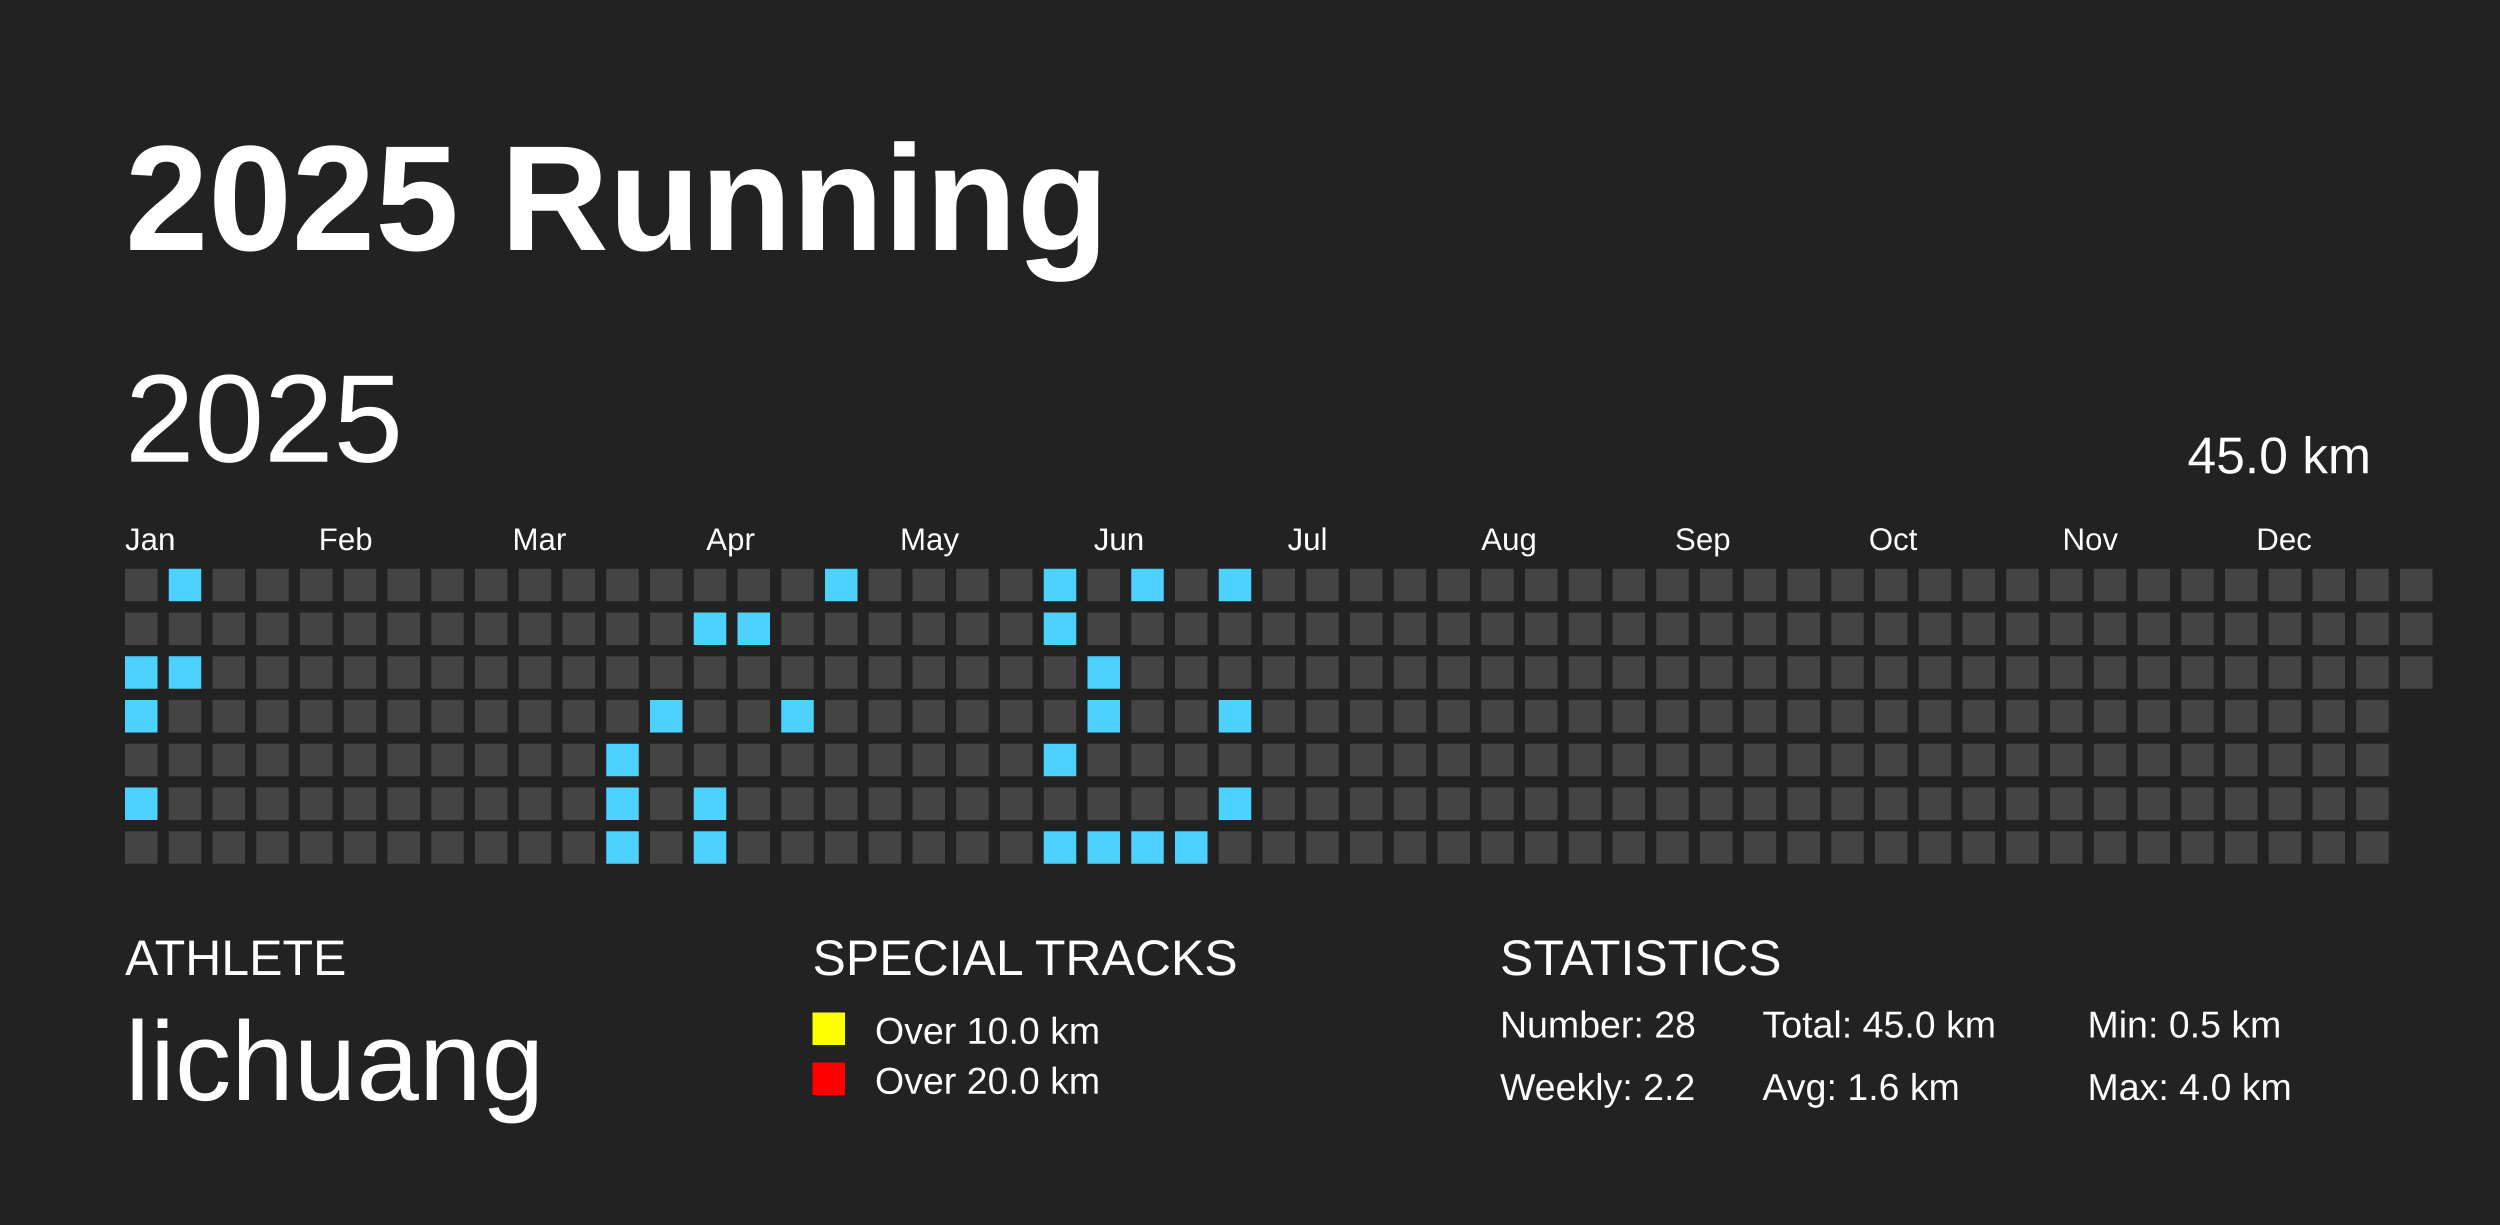
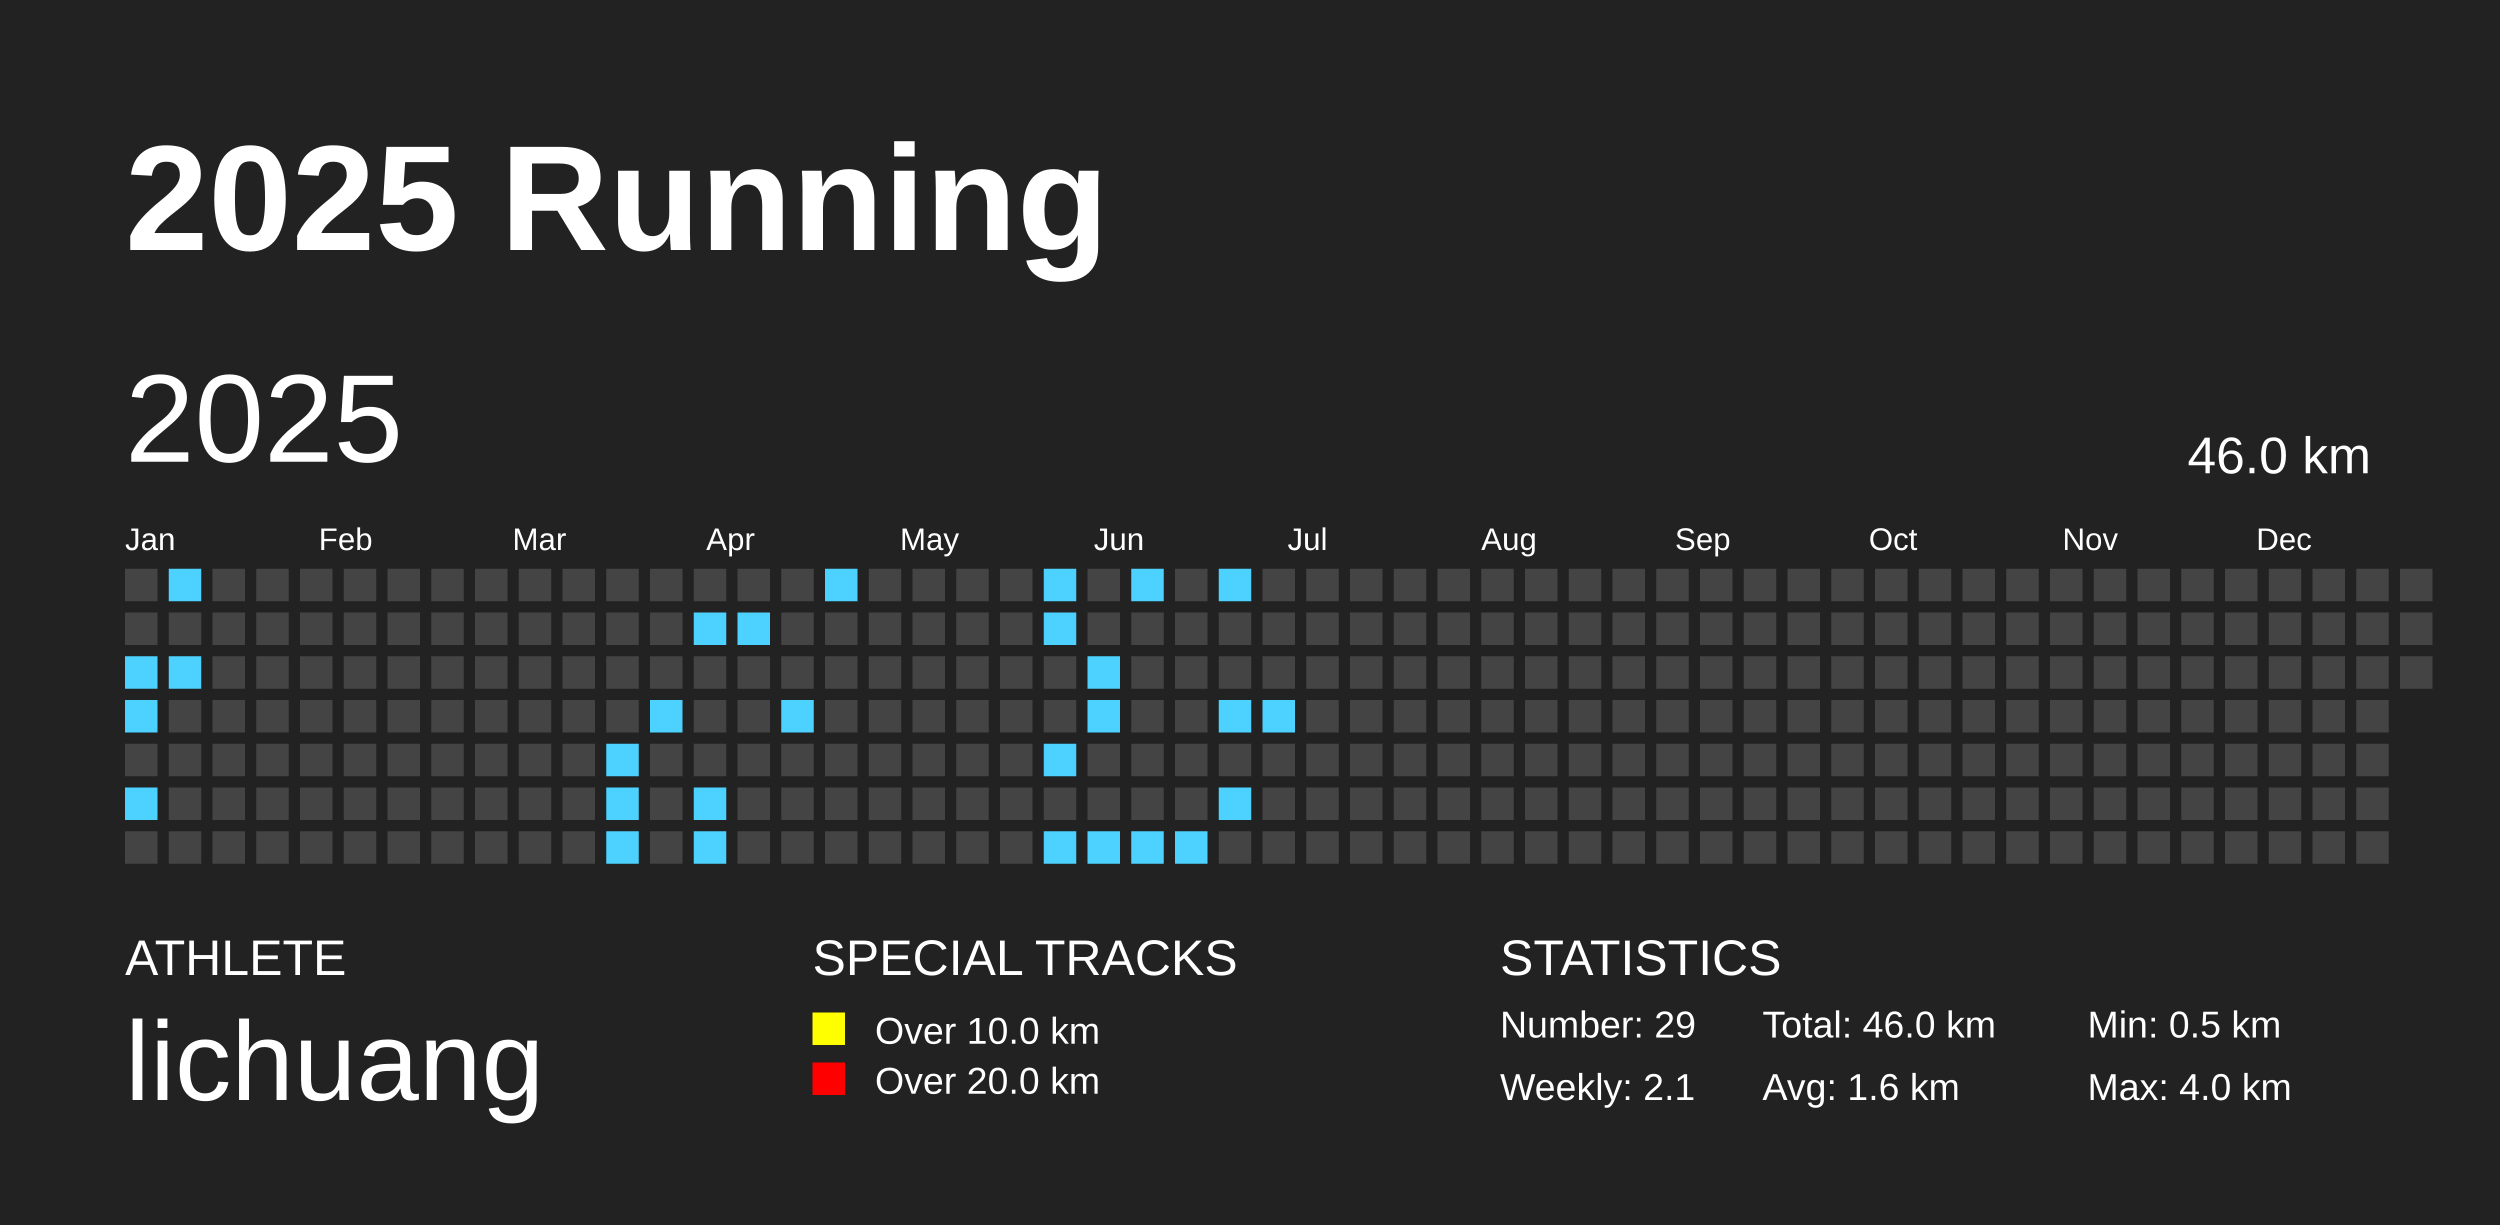
<svg xmlns="http://www.w3.org/2000/svg" baseProfile="full" height="98mm" version="1.1" viewBox="0,0,200,98" width="200mm">
  <defs />
  <rect fill="#222222" height="98" width="200" x="0" y="0" />
  <text fill="#FFFFFF" style="font-size:12px; font-family:Arial; font-weight:bold;" x="10" y="20">2025 Running</text>
  <text fill="#FFFFFF" style="font-size:4px; font-family:Arial" x="10" y="78">ATHLETE</text>
  <text fill="#FFFFFF" style="font-size:9px; font-family:Arial" x="10" y="88">lichuang</text>
  <text fill="#FFFFFF" style="font-size:4px; font-family:Arial" x="65" y="78">SPECIAL TRACKS</text>
  <rect fill="yellow" height="2.6" width="2.6" x="65" y="81" />
  <text fill="#FFFFFF" style="font-size:3px; font-family:Arial" x="70" y="83.5">Over 10.0 km</text>
  <rect fill="red" height="2.6" width="2.6" x="65" y="85" />
  <text fill="#FFFFFF" style="font-size:3px; font-family:Arial" x="70" y="87.5">Over 20.0 km</text>
  <text fill="#FFFFFF" style="font-size:4px; font-family:Arial" x="120" y="78">STATISTICS</text>
-   <text fill="#FFFFFF" style="font-size:3px; font-family:Arial" x="120" y="83">Number: 28</text>
-   <text fill="#FFFFFF" style="font-size:3px; font-family:Arial" x="120" y="88">Weekly: 2.2</text>
-   <text fill="#FFFFFF" style="font-size:3px; font-family:Arial" x="141" y="83">Total: 45.0 km</text>
+   <text fill="#FFFFFF" style="font-size:3px; font-family:Arial" x="120" y="83">Number: 29</text>
+   <text fill="#FFFFFF" style="font-size:3px; font-family:Arial" x="120" y="88">Weekly: 2.1</text>
+   <text fill="#FFFFFF" style="font-size:3px; font-family:Arial" x="141" y="83">Total: 46.0 km</text>
  <text fill="#FFFFFF" style="font-size:3px; font-family:Arial" x="141" y="88">Avg: 1.6 km</text>
  <text fill="#FFFFFF" style="font-size:3px; font-family:Arial" x="167" y="83">Min: 0.5 km</text>
  <text fill="#FFFFFF" style="font-size:3px; font-family:Arial" x="167" y="88">Max: 4.0 km</text>
  <text dominant-baseline="hanging" fill="#FFFFFF" style="font-size:10.0px; font-family:Arial;" x="10" y="30">2025</text>
-   <text dominant-baseline="hanging" fill="#FFFFFF" style="font-size:4.125px; font-family:Arial;" x="175" y="35">45.0 km</text>
+   <text dominant-baseline="hanging" fill="#FFFFFF" style="font-size:4.125px; font-family:Arial;" x="175" y="35">46.0 km</text>
  <text fill="#FFFFFF" style="font-size:2.5px; font-family:Arial" x="10.0" y="44">Jan</text>
  <text fill="#FFFFFF" style="font-size:2.5px; font-family:Arial" x="25.5" y="44">Feb</text>
  <text fill="#FFFFFF" style="font-size:2.5px; font-family:Arial" x="41.0" y="44">Mar</text>
  <text fill="#FFFFFF" style="font-size:2.5px; font-family:Arial" x="56.5" y="44">Apr</text>
  <text fill="#FFFFFF" style="font-size:2.5px; font-family:Arial" x="72.0" y="44">May</text>
  <text fill="#FFFFFF" style="font-size:2.5px; font-family:Arial" x="87.5" y="44">Jun</text>
  <text fill="#FFFFFF" style="font-size:2.5px; font-family:Arial" x="103.0" y="44">Jul</text>
  <text fill="#FFFFFF" style="font-size:2.5px; font-family:Arial" x="118.5" y="44">Aug</text>
  <text fill="#FFFFFF" style="font-size:2.5px; font-family:Arial" x="134.0" y="44">Sep</text>
  <text fill="#FFFFFF" style="font-size:2.5px; font-family:Arial" x="149.5" y="44">Oct</text>
  <text fill="#FFFFFF" style="font-size:2.5px; font-family:Arial" x="165.0" y="44">Nov</text>
  <text fill="#FFFFFF" style="font-size:2.5px; font-family:Arial" x="180.5" y="44">Dec</text>
  <rect fill="#444444" height="2.6" width="2.6" x="10.0" y="45.5" />
  <rect fill="#444444" height="2.6" width="2.6" x="10.0" y="49.0" />
  <rect fill="#4dd2ff" height="2.6" width="2.6" x="10.0" y="52.5" />
  <rect fill="#4dd2ff" height="2.6" width="2.6" x="10.0" y="56.0" />
  <rect fill="#444444" height="2.6" width="2.6" x="10.0" y="59.5" />
  <rect fill="#4dd2ff" height="2.6" width="2.6" x="10.0" y="63.0" />
  <rect fill="#444444" height="2.6" width="2.6" x="10.0" y="66.5" />
  <rect fill="#4dd2ff" height="2.6" width="2.6" x="13.5" y="45.5" />
  <rect fill="#444444" height="2.6" width="2.6" x="13.5" y="49.0" />
  <rect fill="#4dd2ff" height="2.6" width="2.6" x="13.5" y="52.5" />
  <rect fill="#444444" height="2.6" width="2.6" x="13.5" y="56.0" />
  <rect fill="#444444" height="2.6" width="2.6" x="13.5" y="59.5" />
  <rect fill="#444444" height="2.6" width="2.6" x="13.5" y="63.0" />
  <rect fill="#444444" height="2.6" width="2.6" x="13.5" y="66.5" />
  <rect fill="#444444" height="2.6" width="2.6" x="17.0" y="45.5" />
  <rect fill="#444444" height="2.6" width="2.6" x="17.0" y="49.0" />
  <rect fill="#444444" height="2.6" width="2.6" x="17.0" y="52.5" />
  <rect fill="#444444" height="2.6" width="2.6" x="17.0" y="56.0" />
  <rect fill="#444444" height="2.6" width="2.6" x="17.0" y="59.5" />
  <rect fill="#444444" height="2.6" width="2.6" x="17.0" y="63.0" />
  <rect fill="#444444" height="2.6" width="2.6" x="17.0" y="66.5" />
  <rect fill="#444444" height="2.6" width="2.6" x="20.5" y="45.5" />
  <rect fill="#444444" height="2.6" width="2.6" x="20.5" y="49.0" />
  <rect fill="#444444" height="2.6" width="2.6" x="20.5" y="52.5" />
  <rect fill="#444444" height="2.6" width="2.6" x="20.5" y="56.0" />
  <rect fill="#444444" height="2.6" width="2.6" x="20.5" y="59.5" />
  <rect fill="#444444" height="2.6" width="2.6" x="20.5" y="63.0" />
  <rect fill="#444444" height="2.6" width="2.6" x="20.5" y="66.5" />
  <rect fill="#444444" height="2.6" width="2.6" x="24.0" y="45.5" />
  <rect fill="#444444" height="2.6" width="2.6" x="24.0" y="49.0" />
  <rect fill="#444444" height="2.6" width="2.6" x="24.0" y="52.5" />
  <rect fill="#444444" height="2.6" width="2.6" x="24.0" y="56.0" />
  <rect fill="#444444" height="2.6" width="2.6" x="24.0" y="59.5" />
  <rect fill="#444444" height="2.6" width="2.6" x="24.0" y="63.0" />
  <rect fill="#444444" height="2.6" width="2.6" x="24.0" y="66.5" />
  <rect fill="#444444" height="2.6" width="2.6" x="27.5" y="45.5" />
  <rect fill="#444444" height="2.6" width="2.6" x="27.5" y="49.0" />
  <rect fill="#444444" height="2.6" width="2.6" x="27.5" y="52.5" />
  <rect fill="#444444" height="2.6" width="2.6" x="27.5" y="56.0" />
  <rect fill="#444444" height="2.6" width="2.6" x="27.5" y="59.5" />
  <rect fill="#444444" height="2.6" width="2.6" x="27.5" y="63.0" />
  <rect fill="#444444" height="2.6" width="2.6" x="27.5" y="66.5" />
  <rect fill="#444444" height="2.6" width="2.6" x="31.0" y="45.5" />
  <rect fill="#444444" height="2.6" width="2.6" x="31.0" y="49.0" />
  <rect fill="#444444" height="2.6" width="2.6" x="31.0" y="52.5" />
  <rect fill="#444444" height="2.6" width="2.6" x="31.0" y="56.0" />
  <rect fill="#444444" height="2.6" width="2.6" x="31.0" y="59.5" />
  <rect fill="#444444" height="2.6" width="2.6" x="31.0" y="63.0" />
  <rect fill="#444444" height="2.6" width="2.6" x="31.0" y="66.5" />
  <rect fill="#444444" height="2.6" width="2.6" x="34.5" y="45.5" />
  <rect fill="#444444" height="2.6" width="2.6" x="34.5" y="49.0" />
  <rect fill="#444444" height="2.6" width="2.6" x="34.5" y="52.5" />
  <rect fill="#444444" height="2.6" width="2.6" x="34.5" y="56.0" />
  <rect fill="#444444" height="2.6" width="2.6" x="34.5" y="59.5" />
  <rect fill="#444444" height="2.6" width="2.6" x="34.5" y="63.0" />
  <rect fill="#444444" height="2.6" width="2.6" x="34.5" y="66.5" />
  <rect fill="#444444" height="2.6" width="2.6" x="38.0" y="45.5" />
  <rect fill="#444444" height="2.6" width="2.6" x="38.0" y="49.0" />
  <rect fill="#444444" height="2.6" width="2.6" x="38.0" y="52.5" />
  <rect fill="#444444" height="2.6" width="2.6" x="38.0" y="56.0" />
  <rect fill="#444444" height="2.6" width="2.6" x="38.0" y="59.5" />
  <rect fill="#444444" height="2.6" width="2.6" x="38.0" y="63.0" />
  <rect fill="#444444" height="2.6" width="2.6" x="38.0" y="66.5" />
  <rect fill="#444444" height="2.6" width="2.6" x="41.5" y="45.5" />
  <rect fill="#444444" height="2.6" width="2.6" x="41.5" y="49.0" />
  <rect fill="#444444" height="2.6" width="2.6" x="41.5" y="52.5" />
  <rect fill="#444444" height="2.6" width="2.6" x="41.5" y="56.0" />
  <rect fill="#444444" height="2.6" width="2.6" x="41.5" y="59.5" />
  <rect fill="#444444" height="2.6" width="2.6" x="41.5" y="63.0" />
  <rect fill="#444444" height="2.6" width="2.6" x="41.5" y="66.5" />
  <rect fill="#444444" height="2.6" width="2.6" x="45.0" y="45.5" />
  <rect fill="#444444" height="2.6" width="2.6" x="45.0" y="49.0" />
  <rect fill="#444444" height="2.6" width="2.6" x="45.0" y="52.5" />
  <rect fill="#444444" height="2.6" width="2.6" x="45.0" y="56.0" />
  <rect fill="#444444" height="2.6" width="2.6" x="45.0" y="59.5" />
  <rect fill="#444444" height="2.6" width="2.6" x="45.0" y="63.0" />
  <rect fill="#444444" height="2.6" width="2.6" x="45.0" y="66.5" />
  <rect fill="#444444" height="2.6" width="2.6" x="48.5" y="45.5" />
  <rect fill="#444444" height="2.6" width="2.6" x="48.5" y="49.0" />
  <rect fill="#444444" height="2.6" width="2.6" x="48.5" y="52.5" />
  <rect fill="#444444" height="2.6" width="2.6" x="48.5" y="56.0" />
  <rect fill="#4dd2ff" height="2.6" width="2.6" x="48.5" y="59.5" />
  <rect fill="#4dd2ff" height="2.6" width="2.6" x="48.5" y="63.0" />
  <rect fill="#4dd2ff" height="2.6" width="2.6" x="48.5" y="66.5" />
  <rect fill="#444444" height="2.6" width="2.6" x="52.0" y="45.5" />
  <rect fill="#444444" height="2.6" width="2.6" x="52.0" y="49.0" />
  <rect fill="#444444" height="2.6" width="2.6" x="52.0" y="52.5" />
  <rect fill="#4dd2ff" height="2.6" width="2.6" x="52.0" y="56.0" />
  <rect fill="#444444" height="2.6" width="2.6" x="52.0" y="59.5" />
  <rect fill="#444444" height="2.6" width="2.6" x="52.0" y="63.0" />
  <rect fill="#444444" height="2.6" width="2.6" x="52.0" y="66.5" />
  <rect fill="#444444" height="2.6" width="2.6" x="55.5" y="45.5" />
  <rect fill="#4dd2ff" height="2.6" width="2.6" x="55.5" y="49.0" />
  <rect fill="#444444" height="2.6" width="2.6" x="55.5" y="52.5" />
  <rect fill="#444444" height="2.6" width="2.6" x="55.5" y="56.0" />
  <rect fill="#444444" height="2.6" width="2.6" x="55.5" y="59.5" />
  <rect fill="#4dd2ff" height="2.6" width="2.6" x="55.5" y="63.0" />
  <rect fill="#4dd2ff" height="2.6" width="2.6" x="55.5" y="66.5" />
  <rect fill="#444444" height="2.6" width="2.6" x="59.0" y="45.5" />
  <rect fill="#4dd2ff" height="2.6" width="2.6" x="59.0" y="49.0" />
  <rect fill="#444444" height="2.6" width="2.6" x="59.0" y="52.5" />
  <rect fill="#444444" height="2.6" width="2.6" x="59.0" y="56.0" />
  <rect fill="#444444" height="2.6" width="2.6" x="59.0" y="59.5" />
  <rect fill="#444444" height="2.6" width="2.6" x="59.0" y="63.0" />
  <rect fill="#444444" height="2.6" width="2.6" x="59.0" y="66.5" />
  <rect fill="#444444" height="2.6" width="2.6" x="62.5" y="45.5" />
  <rect fill="#444444" height="2.6" width="2.6" x="62.5" y="49.0" />
  <rect fill="#444444" height="2.6" width="2.6" x="62.5" y="52.5" />
  <rect fill="#4dd2ff" height="2.6" width="2.6" x="62.5" y="56.0" />
  <rect fill="#444444" height="2.6" width="2.6" x="62.5" y="59.5" />
  <rect fill="#444444" height="2.6" width="2.6" x="62.5" y="63.0" />
  <rect fill="#444444" height="2.6" width="2.6" x="62.5" y="66.5" />
  <rect fill="#4dd2ff" height="2.6" width="2.6" x="66.0" y="45.5" />
  <rect fill="#444444" height="2.6" width="2.6" x="66.0" y="49.0" />
  <rect fill="#444444" height="2.6" width="2.6" x="66.0" y="52.5" />
  <rect fill="#444444" height="2.6" width="2.6" x="66.0" y="56.0" />
  <rect fill="#444444" height="2.6" width="2.6" x="66.0" y="59.5" />
  <rect fill="#444444" height="2.6" width="2.6" x="66.0" y="63.0" />
  <rect fill="#444444" height="2.6" width="2.6" x="66.0" y="66.5" />
  <rect fill="#444444" height="2.6" width="2.6" x="69.5" y="45.5" />
  <rect fill="#444444" height="2.6" width="2.6" x="69.5" y="49.0" />
  <rect fill="#444444" height="2.6" width="2.6" x="69.5" y="52.5" />
  <rect fill="#444444" height="2.6" width="2.6" x="69.5" y="56.0" />
  <rect fill="#444444" height="2.6" width="2.6" x="69.5" y="59.5" />
  <rect fill="#444444" height="2.6" width="2.6" x="69.5" y="63.0" />
  <rect fill="#444444" height="2.6" width="2.6" x="69.5" y="66.5" />
  <rect fill="#444444" height="2.6" width="2.6" x="73.0" y="45.5" />
  <rect fill="#444444" height="2.6" width="2.6" x="73.0" y="49.0" />
  <rect fill="#444444" height="2.6" width="2.6" x="73.0" y="52.5" />
  <rect fill="#444444" height="2.6" width="2.6" x="73.0" y="56.0" />
  <rect fill="#444444" height="2.6" width="2.6" x="73.0" y="59.5" />
  <rect fill="#444444" height="2.6" width="2.6" x="73.0" y="63.0" />
  <rect fill="#444444" height="2.6" width="2.6" x="73.0" y="66.5" />
  <rect fill="#444444" height="2.6" width="2.6" x="76.5" y="45.5" />
  <rect fill="#444444" height="2.6" width="2.6" x="76.5" y="49.0" />
  <rect fill="#444444" height="2.6" width="2.6" x="76.5" y="52.5" />
  <rect fill="#444444" height="2.6" width="2.6" x="76.5" y="56.0" />
  <rect fill="#444444" height="2.6" width="2.6" x="76.5" y="59.5" />
  <rect fill="#444444" height="2.6" width="2.6" x="76.5" y="63.0" />
  <rect fill="#444444" height="2.6" width="2.6" x="76.5" y="66.5" />
  <rect fill="#444444" height="2.6" width="2.6" x="80.0" y="45.5" />
  <rect fill="#444444" height="2.6" width="2.6" x="80.0" y="49.0" />
  <rect fill="#444444" height="2.6" width="2.6" x="80.0" y="52.5" />
  <rect fill="#444444" height="2.6" width="2.6" x="80.0" y="56.0" />
  <rect fill="#444444" height="2.6" width="2.6" x="80.0" y="59.5" />
  <rect fill="#444444" height="2.6" width="2.6" x="80.0" y="63.0" />
  <rect fill="#444444" height="2.6" width="2.6" x="80.0" y="66.5" />
  <rect fill="#4dd2ff" height="2.6" width="2.6" x="83.5" y="45.5" />
  <rect fill="#4dd2ff" height="2.6" width="2.6" x="83.5" y="49.0" />
  <rect fill="#444444" height="2.6" width="2.6" x="83.5" y="52.5" />
  <rect fill="#444444" height="2.6" width="2.6" x="83.5" y="56.0" />
  <rect fill="#4dd2ff" height="2.6" width="2.6" x="83.5" y="59.5" />
  <rect fill="#444444" height="2.6" width="2.6" x="83.5" y="63.0" />
  <rect fill="#4dd2ff" height="2.6" width="2.6" x="83.5" y="66.5" />
  <rect fill="#444444" height="2.6" width="2.6" x="87.0" y="45.5" />
  <rect fill="#444444" height="2.6" width="2.6" x="87.0" y="49.0" />
  <rect fill="#4dd2ff" height="2.6" width="2.6" x="87.0" y="52.5" />
  <rect fill="#4dd2ff" height="2.6" width="2.6" x="87.0" y="56.0" />
  <rect fill="#444444" height="2.6" width="2.6" x="87.0" y="59.5" />
  <rect fill="#444444" height="2.6" width="2.6" x="87.0" y="63.0" />
  <rect fill="#4dd2ff" height="2.6" width="2.6" x="87.0" y="66.5" />
  <rect fill="#4dd2ff" height="2.6" width="2.6" x="90.5" y="45.5" />
  <rect fill="#444444" height="2.6" width="2.6" x="90.5" y="49.0" />
  <rect fill="#444444" height="2.6" width="2.6" x="90.5" y="52.5" />
  <rect fill="#444444" height="2.6" width="2.6" x="90.5" y="56.0" />
  <rect fill="#444444" height="2.6" width="2.6" x="90.5" y="59.5" />
  <rect fill="#444444" height="2.6" width="2.6" x="90.5" y="63.0" />
  <rect fill="#4dd2ff" height="2.6" width="2.6" x="90.5" y="66.5" />
  <rect fill="#444444" height="2.6" width="2.6" x="94.0" y="45.5" />
  <rect fill="#444444" height="2.6" width="2.6" x="94.0" y="49.0" />
  <rect fill="#444444" height="2.6" width="2.6" x="94.0" y="52.5" />
  <rect fill="#444444" height="2.6" width="2.6" x="94.0" y="56.0" />
  <rect fill="#444444" height="2.6" width="2.6" x="94.0" y="59.5" />
  <rect fill="#444444" height="2.6" width="2.6" x="94.0" y="63.0" />
  <rect fill="#4dd2ff" height="2.6" width="2.6" x="94.0" y="66.5" />
  <rect fill="#4dd2ff" height="2.6" width="2.6" x="97.5" y="45.5" />
  <rect fill="#444444" height="2.6" width="2.6" x="97.5" y="49.0" />
  <rect fill="#444444" height="2.6" width="2.6" x="97.5" y="52.5" />
  <rect fill="#4dd2ff" height="2.6" width="2.6" x="97.5" y="56.0" />
  <rect fill="#444444" height="2.6" width="2.6" x="97.5" y="59.5" />
  <rect fill="#4dd2ff" height="2.6" width="2.6" x="97.5" y="63.0" />
  <rect fill="#444444" height="2.6" width="2.6" x="97.5" y="66.5" />
  <rect fill="#444444" height="2.6" width="2.6" x="101.0" y="45.5" />
  <rect fill="#444444" height="2.6" width="2.6" x="101.0" y="49.0" />
  <rect fill="#444444" height="2.6" width="2.6" x="101.0" y="52.5" />
-   <rect fill="#444444" height="2.6" width="2.6" x="101.0" y="56.0" />
+   <rect fill="#4dd2ff" height="2.6" width="2.6" x="101.0" y="56.0" />
  <rect fill="#444444" height="2.6" width="2.6" x="101.0" y="59.5" />
  <rect fill="#444444" height="2.6" width="2.6" x="101.0" y="63.0" />
  <rect fill="#444444" height="2.6" width="2.6" x="101.0" y="66.5" />
  <rect fill="#444444" height="2.6" width="2.6" x="104.5" y="45.5" />
  <rect fill="#444444" height="2.6" width="2.6" x="104.5" y="49.0" />
  <rect fill="#444444" height="2.6" width="2.6" x="104.5" y="52.5" />
  <rect fill="#444444" height="2.6" width="2.6" x="104.5" y="56.0" />
  <rect fill="#444444" height="2.6" width="2.6" x="104.5" y="59.5" />
  <rect fill="#444444" height="2.6" width="2.6" x="104.5" y="63.0" />
  <rect fill="#444444" height="2.6" width="2.6" x="104.5" y="66.5" />
  <rect fill="#444444" height="2.6" width="2.6" x="108.0" y="45.5" />
  <rect fill="#444444" height="2.6" width="2.6" x="108.0" y="49.0" />
  <rect fill="#444444" height="2.6" width="2.6" x="108.0" y="52.5" />
  <rect fill="#444444" height="2.6" width="2.6" x="108.0" y="56.0" />
  <rect fill="#444444" height="2.6" width="2.6" x="108.0" y="59.5" />
  <rect fill="#444444" height="2.6" width="2.6" x="108.0" y="63.0" />
  <rect fill="#444444" height="2.6" width="2.6" x="108.0" y="66.5" />
  <rect fill="#444444" height="2.6" width="2.6" x="111.5" y="45.5" />
  <rect fill="#444444" height="2.6" width="2.6" x="111.5" y="49.0" />
  <rect fill="#444444" height="2.6" width="2.6" x="111.5" y="52.5" />
  <rect fill="#444444" height="2.6" width="2.6" x="111.5" y="56.0" />
  <rect fill="#444444" height="2.6" width="2.6" x="111.5" y="59.5" />
  <rect fill="#444444" height="2.6" width="2.6" x="111.5" y="63.0" />
  <rect fill="#444444" height="2.6" width="2.6" x="111.5" y="66.5" />
  <rect fill="#444444" height="2.6" width="2.6" x="115.0" y="45.5" />
  <rect fill="#444444" height="2.6" width="2.6" x="115.0" y="49.0" />
  <rect fill="#444444" height="2.6" width="2.6" x="115.0" y="52.5" />
  <rect fill="#444444" height="2.6" width="2.6" x="115.0" y="56.0" />
  <rect fill="#444444" height="2.6" width="2.6" x="115.0" y="59.5" />
  <rect fill="#444444" height="2.6" width="2.6" x="115.0" y="63.0" />
  <rect fill="#444444" height="2.6" width="2.6" x="115.0" y="66.5" />
  <rect fill="#444444" height="2.6" width="2.6" x="118.5" y="45.5" />
  <rect fill="#444444" height="2.6" width="2.6" x="118.5" y="49.0" />
  <rect fill="#444444" height="2.6" width="2.6" x="118.5" y="52.5" />
  <rect fill="#444444" height="2.6" width="2.6" x="118.5" y="56.0" />
  <rect fill="#444444" height="2.6" width="2.6" x="118.5" y="59.5" />
  <rect fill="#444444" height="2.6" width="2.6" x="118.5" y="63.0" />
  <rect fill="#444444" height="2.6" width="2.6" x="118.5" y="66.5" />
  <rect fill="#444444" height="2.6" width="2.6" x="122.0" y="45.5" />
  <rect fill="#444444" height="2.6" width="2.6" x="122.0" y="49.0" />
  <rect fill="#444444" height="2.6" width="2.6" x="122.0" y="52.5" />
  <rect fill="#444444" height="2.6" width="2.6" x="122.0" y="56.0" />
  <rect fill="#444444" height="2.6" width="2.6" x="122.0" y="59.5" />
  <rect fill="#444444" height="2.6" width="2.6" x="122.0" y="63.0" />
  <rect fill="#444444" height="2.6" width="2.6" x="122.0" y="66.5" />
  <rect fill="#444444" height="2.6" width="2.6" x="125.5" y="45.5" />
  <rect fill="#444444" height="2.6" width="2.6" x="125.5" y="49.0" />
  <rect fill="#444444" height="2.6" width="2.6" x="125.5" y="52.5" />
  <rect fill="#444444" height="2.6" width="2.6" x="125.5" y="56.0" />
  <rect fill="#444444" height="2.6" width="2.6" x="125.5" y="59.5" />
  <rect fill="#444444" height="2.6" width="2.6" x="125.5" y="63.0" />
  <rect fill="#444444" height="2.6" width="2.6" x="125.5" y="66.5" />
  <rect fill="#444444" height="2.6" width="2.6" x="129.0" y="45.5" />
  <rect fill="#444444" height="2.6" width="2.6" x="129.0" y="49.0" />
  <rect fill="#444444" height="2.6" width="2.6" x="129.0" y="52.5" />
  <rect fill="#444444" height="2.6" width="2.6" x="129.0" y="56.0" />
  <rect fill="#444444" height="2.6" width="2.6" x="129.0" y="59.5" />
  <rect fill="#444444" height="2.6" width="2.6" x="129.0" y="63.0" />
  <rect fill="#444444" height="2.6" width="2.6" x="129.0" y="66.5" />
  <rect fill="#444444" height="2.6" width="2.6" x="132.5" y="45.5" />
  <rect fill="#444444" height="2.6" width="2.6" x="132.5" y="49.0" />
  <rect fill="#444444" height="2.6" width="2.6" x="132.5" y="52.5" />
  <rect fill="#444444" height="2.6" width="2.6" x="132.5" y="56.0" />
  <rect fill="#444444" height="2.6" width="2.6" x="132.5" y="59.5" />
  <rect fill="#444444" height="2.6" width="2.6" x="132.5" y="63.0" />
  <rect fill="#444444" height="2.6" width="2.6" x="132.5" y="66.5" />
  <rect fill="#444444" height="2.6" width="2.6" x="136.0" y="45.5" />
  <rect fill="#444444" height="2.6" width="2.6" x="136.0" y="49.0" />
  <rect fill="#444444" height="2.6" width="2.6" x="136.0" y="52.5" />
  <rect fill="#444444" height="2.6" width="2.6" x="136.0" y="56.0" />
  <rect fill="#444444" height="2.6" width="2.6" x="136.0" y="59.5" />
  <rect fill="#444444" height="2.6" width="2.6" x="136.0" y="63.0" />
  <rect fill="#444444" height="2.6" width="2.6" x="136.0" y="66.5" />
  <rect fill="#444444" height="2.6" width="2.6" x="139.5" y="45.5" />
  <rect fill="#444444" height="2.6" width="2.6" x="139.5" y="49.0" />
  <rect fill="#444444" height="2.6" width="2.6" x="139.5" y="52.5" />
  <rect fill="#444444" height="2.6" width="2.6" x="139.5" y="56.0" />
  <rect fill="#444444" height="2.6" width="2.6" x="139.5" y="59.5" />
  <rect fill="#444444" height="2.6" width="2.6" x="139.5" y="63.0" />
  <rect fill="#444444" height="2.6" width="2.6" x="139.5" y="66.5" />
  <rect fill="#444444" height="2.6" width="2.6" x="143.0" y="45.5" />
  <rect fill="#444444" height="2.6" width="2.6" x="143.0" y="49.0" />
  <rect fill="#444444" height="2.6" width="2.6" x="143.0" y="52.5" />
  <rect fill="#444444" height="2.6" width="2.6" x="143.0" y="56.0" />
  <rect fill="#444444" height="2.6" width="2.6" x="143.0" y="59.5" />
  <rect fill="#444444" height="2.6" width="2.6" x="143.0" y="63.0" />
  <rect fill="#444444" height="2.6" width="2.6" x="143.0" y="66.5" />
  <rect fill="#444444" height="2.6" width="2.6" x="146.5" y="45.5" />
  <rect fill="#444444" height="2.6" width="2.6" x="146.5" y="49.0" />
  <rect fill="#444444" height="2.6" width="2.6" x="146.5" y="52.5" />
  <rect fill="#444444" height="2.6" width="2.6" x="146.5" y="56.0" />
  <rect fill="#444444" height="2.6" width="2.6" x="146.5" y="59.5" />
  <rect fill="#444444" height="2.6" width="2.6" x="146.5" y="63.0" />
  <rect fill="#444444" height="2.6" width="2.6" x="146.5" y="66.5" />
  <rect fill="#444444" height="2.6" width="2.6" x="150.0" y="45.5" />
  <rect fill="#444444" height="2.6" width="2.6" x="150.0" y="49.0" />
  <rect fill="#444444" height="2.6" width="2.6" x="150.0" y="52.5" />
  <rect fill="#444444" height="2.6" width="2.6" x="150.0" y="56.0" />
  <rect fill="#444444" height="2.6" width="2.6" x="150.0" y="59.5" />
  <rect fill="#444444" height="2.6" width="2.6" x="150.0" y="63.0" />
  <rect fill="#444444" height="2.6" width="2.6" x="150.0" y="66.5" />
  <rect fill="#444444" height="2.6" width="2.6" x="153.5" y="45.5" />
  <rect fill="#444444" height="2.6" width="2.6" x="153.5" y="49.0" />
  <rect fill="#444444" height="2.6" width="2.6" x="153.5" y="52.5" />
  <rect fill="#444444" height="2.6" width="2.6" x="153.5" y="56.0" />
  <rect fill="#444444" height="2.6" width="2.6" x="153.5" y="59.5" />
  <rect fill="#444444" height="2.6" width="2.6" x="153.5" y="63.0" />
  <rect fill="#444444" height="2.6" width="2.6" x="153.5" y="66.5" />
  <rect fill="#444444" height="2.6" width="2.6" x="157.0" y="45.5" />
  <rect fill="#444444" height="2.6" width="2.6" x="157.0" y="49.0" />
  <rect fill="#444444" height="2.6" width="2.6" x="157.0" y="52.5" />
  <rect fill="#444444" height="2.6" width="2.6" x="157.0" y="56.0" />
  <rect fill="#444444" height="2.6" width="2.6" x="157.0" y="59.5" />
  <rect fill="#444444" height="2.6" width="2.6" x="157.0" y="63.0" />
  <rect fill="#444444" height="2.6" width="2.6" x="157.0" y="66.5" />
  <rect fill="#444444" height="2.6" width="2.6" x="160.5" y="45.5" />
  <rect fill="#444444" height="2.6" width="2.6" x="160.5" y="49.0" />
  <rect fill="#444444" height="2.6" width="2.6" x="160.5" y="52.5" />
  <rect fill="#444444" height="2.6" width="2.6" x="160.5" y="56.0" />
  <rect fill="#444444" height="2.6" width="2.6" x="160.5" y="59.5" />
  <rect fill="#444444" height="2.6" width="2.6" x="160.5" y="63.0" />
  <rect fill="#444444" height="2.6" width="2.6" x="160.5" y="66.5" />
  <rect fill="#444444" height="2.6" width="2.6" x="164.0" y="45.5" />
  <rect fill="#444444" height="2.6" width="2.6" x="164.0" y="49.0" />
  <rect fill="#444444" height="2.6" width="2.6" x="164.0" y="52.5" />
  <rect fill="#444444" height="2.6" width="2.6" x="164.0" y="56.0" />
  <rect fill="#444444" height="2.6" width="2.6" x="164.0" y="59.5" />
  <rect fill="#444444" height="2.6" width="2.6" x="164.0" y="63.0" />
  <rect fill="#444444" height="2.6" width="2.6" x="164.0" y="66.5" />
  <rect fill="#444444" height="2.6" width="2.6" x="167.5" y="45.5" />
  <rect fill="#444444" height="2.6" width="2.6" x="167.5" y="49.0" />
  <rect fill="#444444" height="2.6" width="2.6" x="167.5" y="52.5" />
  <rect fill="#444444" height="2.6" width="2.6" x="167.5" y="56.0" />
  <rect fill="#444444" height="2.6" width="2.6" x="167.5" y="59.5" />
  <rect fill="#444444" height="2.6" width="2.6" x="167.5" y="63.0" />
  <rect fill="#444444" height="2.6" width="2.6" x="167.5" y="66.5" />
  <rect fill="#444444" height="2.6" width="2.6" x="171.0" y="45.5" />
  <rect fill="#444444" height="2.6" width="2.6" x="171.0" y="49.0" />
  <rect fill="#444444" height="2.6" width="2.6" x="171.0" y="52.5" />
  <rect fill="#444444" height="2.6" width="2.6" x="171.0" y="56.0" />
  <rect fill="#444444" height="2.6" width="2.6" x="171.0" y="59.5" />
  <rect fill="#444444" height="2.6" width="2.6" x="171.0" y="63.0" />
  <rect fill="#444444" height="2.6" width="2.6" x="171.0" y="66.5" />
  <rect fill="#444444" height="2.6" width="2.6" x="174.5" y="45.5" />
  <rect fill="#444444" height="2.6" width="2.6" x="174.5" y="49.0" />
  <rect fill="#444444" height="2.6" width="2.6" x="174.5" y="52.5" />
  <rect fill="#444444" height="2.6" width="2.6" x="174.5" y="56.0" />
  <rect fill="#444444" height="2.6" width="2.6" x="174.5" y="59.5" />
  <rect fill="#444444" height="2.6" width="2.6" x="174.5" y="63.0" />
  <rect fill="#444444" height="2.6" width="2.6" x="174.5" y="66.5" />
  <rect fill="#444444" height="2.6" width="2.6" x="178.0" y="45.5" />
  <rect fill="#444444" height="2.6" width="2.6" x="178.0" y="49.0" />
  <rect fill="#444444" height="2.6" width="2.6" x="178.0" y="52.5" />
  <rect fill="#444444" height="2.6" width="2.6" x="178.0" y="56.0" />
  <rect fill="#444444" height="2.6" width="2.6" x="178.0" y="59.5" />
  <rect fill="#444444" height="2.6" width="2.6" x="178.0" y="63.0" />
  <rect fill="#444444" height="2.6" width="2.6" x="178.0" y="66.5" />
  <rect fill="#444444" height="2.6" width="2.6" x="181.5" y="45.5" />
  <rect fill="#444444" height="2.6" width="2.6" x="181.5" y="49.0" />
  <rect fill="#444444" height="2.6" width="2.6" x="181.5" y="52.5" />
  <rect fill="#444444" height="2.6" width="2.6" x="181.5" y="56.0" />
  <rect fill="#444444" height="2.6" width="2.6" x="181.5" y="59.5" />
  <rect fill="#444444" height="2.6" width="2.6" x="181.5" y="63.0" />
  <rect fill="#444444" height="2.6" width="2.6" x="181.5" y="66.5" />
  <rect fill="#444444" height="2.6" width="2.6" x="185.0" y="45.5" />
  <rect fill="#444444" height="2.6" width="2.6" x="185.0" y="49.0" />
  <rect fill="#444444" height="2.6" width="2.6" x="185.0" y="52.5" />
  <rect fill="#444444" height="2.6" width="2.6" x="185.0" y="56.0" />
  <rect fill="#444444" height="2.6" width="2.6" x="185.0" y="59.5" />
  <rect fill="#444444" height="2.6" width="2.6" x="185.0" y="63.0" />
  <rect fill="#444444" height="2.6" width="2.6" x="185.0" y="66.5" />
  <rect fill="#444444" height="2.6" width="2.6" x="188.5" y="45.5" />
  <rect fill="#444444" height="2.6" width="2.6" x="188.5" y="49.0" />
  <rect fill="#444444" height="2.6" width="2.6" x="188.5" y="52.5" />
  <rect fill="#444444" height="2.6" width="2.6" x="188.5" y="56.0" />
  <rect fill="#444444" height="2.6" width="2.6" x="188.5" y="59.5" />
  <rect fill="#444444" height="2.6" width="2.6" x="188.5" y="63.0" />
  <rect fill="#444444" height="2.6" width="2.6" x="188.5" y="66.5" />
  <rect fill="#444444" height="2.6" width="2.6" x="192.0" y="45.5" />
  <rect fill="#444444" height="2.6" width="2.6" x="192.0" y="49.0" />
  <rect fill="#444444" height="2.6" width="2.6" x="192.0" y="52.5" />
</svg>
